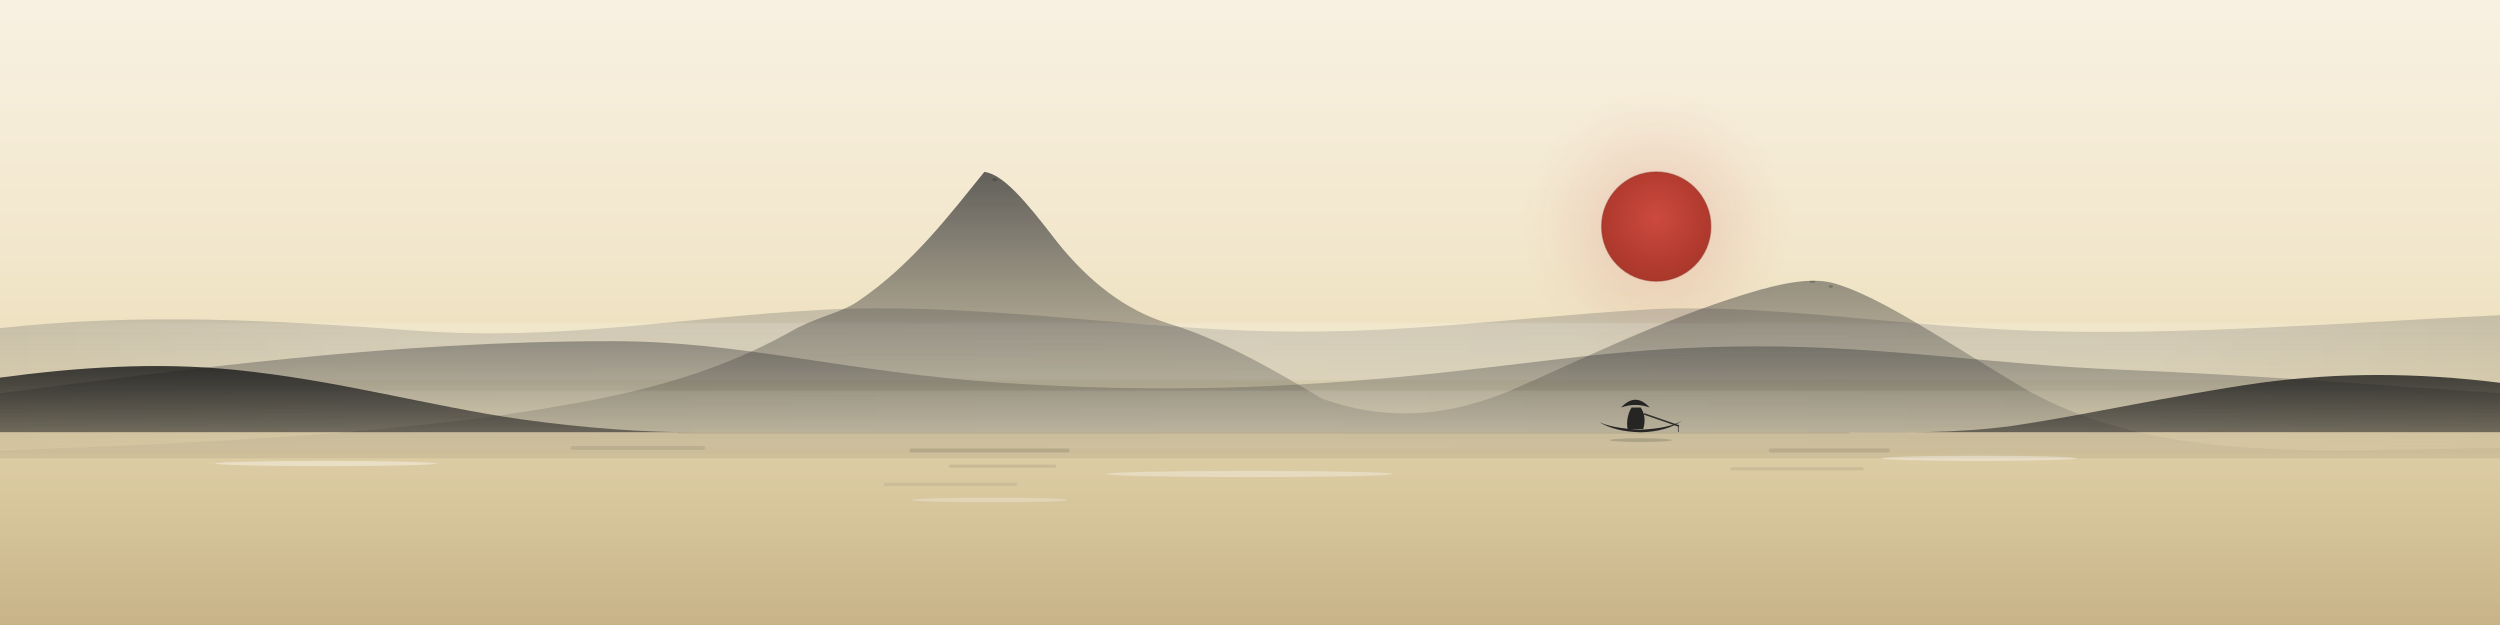
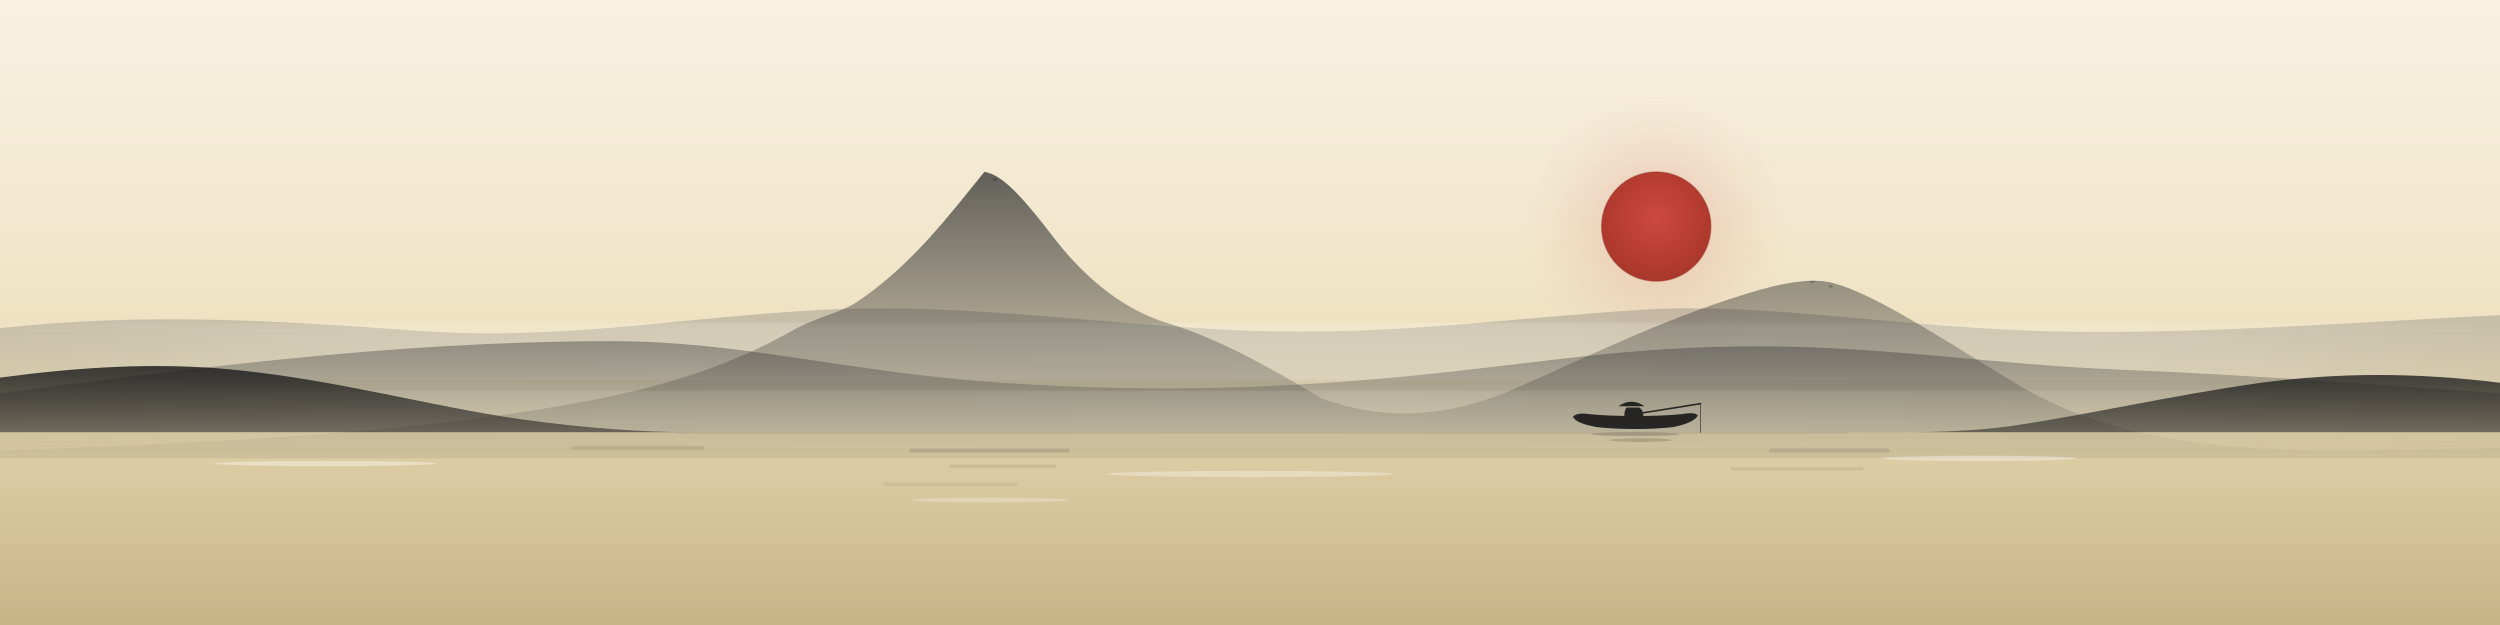
<svg xmlns="http://www.w3.org/2000/svg" width="1920" height="480" viewBox="0 0 1920 480" preserveAspectRatio="xMidYMid slice" role="img" aria-label="水墨山水：远山如黛，孤舟横江">
  <defs>
    <linearGradient id="hSky" x1="0" y1="0" x2="0" y2="1">
      <stop offset="0" stop-color="#f8f1e2" />
      <stop offset="0.4" stop-color="#f2e7cc" />
      <stop offset="0.66" stop-color="#eadcb6" />
      <stop offset="1" stop-color="#dccaa2" />
    </linearGradient>
    <radialGradient id="hHalo">
      <stop offset="0" stop-color="#c94043" stop-opacity="0.26" />
      <stop offset="0.45" stop-color="#c94043" stop-opacity="0.10" />
      <stop offset="0.78" stop-color="#c94043" stop-opacity="0.03" />
      <stop offset="1" stop-color="#c94043" stop-opacity="0" />
    </radialGradient>
    <radialGradient id="hSun" cx="0.5" cy="0.42" r="0.62">
      <stop offset="0" stop-color="#cc4a40" />
      <stop offset="0.72" stop-color="#b23a2e" />
      <stop offset="1" stop-color="#a6372a" />
    </radialGradient>
    <linearGradient id="hFar" gradientUnits="userSpaceOnUse" x1="0" y1="218" x2="0" y2="352">
      <stop offset="0" stop-color="#6a6a6a" stop-opacity="0.36" />
      <stop offset="0.55" stop-color="#6a6a6a" stop-opacity="0.18" />
      <stop offset="1" stop-color="#6a6a6a" stop-opacity="0.04" />
    </linearGradient>
    <linearGradient id="hMid" gradientUnits="userSpaceOnUse" x1="0" y1="258" x2="0" y2="352">
      <stop offset="0" stop-color="#454545" stop-opacity="0.48" />
      <stop offset="0.6" stop-color="#454545" stop-opacity="0.20" />
      <stop offset="1" stop-color="#454545" stop-opacity="0.06" />
    </linearGradient>
    <linearGradient id="hMain" gradientUnits="userSpaceOnUse" x1="0" y1="132" x2="0" y2="352">
      <stop offset="0" stop-color="#2e2e2e" stop-opacity="0.74" />
      <stop offset="0.55" stop-color="#2e2e2e" stop-opacity="0.34" />
      <stop offset="1" stop-color="#2e2e2e" stop-opacity="0.10" />
    </linearGradient>
    <linearGradient id="hNear" gradientUnits="userSpaceOnUse" x1="0" y1="276" x2="0" y2="334">
      <stop offset="0" stop-color="#1a1a1a" stop-opacity="0.86" />
      <stop offset="1" stop-color="#1a1a1a" stop-opacity="0.50" />
    </linearGradient>
    <linearGradient id="hWater" gradientUnits="userSpaceOnUse" x1="0" y1="332" x2="0" y2="480">
      <stop offset="0" stop-color="#d7c69d" stop-opacity="0.52" />
      <stop offset="1" stop-color="#c3ae80" stop-opacity="0.80" />
    </linearGradient>
    <linearGradient id="hMist" gradientUnits="userSpaceOnUse" x1="0" y1="0" x2="1920" y2="0">
      <stop offset="0" stop-color="#ffffff" stop-opacity="0" />
      <stop offset="0.14" stop-color="#ffffff" stop-opacity="0.55" />
      <stop offset="0.5" stop-color="#ffffff" stop-opacity="0.8" />
      <stop offset="0.86" stop-color="#ffffff" stop-opacity="0.55" />
      <stop offset="1" stop-color="#ffffff" stop-opacity="0" />
    </linearGradient>
    <filter id="hSoften" x="-5%" y="-60%" width="110%" height="220%">
      <feGaussianBlur stdDeviation="0.9" />
    </filter>
    <clipPath id="hMainClip">
      <path d="M0,346 C170,340 320,332 440,310 C520,296 570,276 612,252 C632,242 646,240 658,232 C700,204 730,164 756,132 C770,134 786,152 812,186 C836,216 864,238 896,248 C936,260 975,282 1015,306 C1065,324 1112,320 1160,300 C1215,276 1275,246 1340,226 C1372,216 1394,213 1410,218 C1444,228 1494,262 1554,298 C1624,338 1706,346 1800,346 L1920,344 L1920,352 L0,352 Z" />
    </clipPath>
  </defs>
  <rect width="1920" height="480" fill="url(#hSky)" />
  <circle cx="1272" cy="174" r="104" fill="url(#hHalo)" />
  <circle cx="1272" cy="174" r="42" fill="url(#hSun)" />
  <circle cx="1272" cy="174" r="42" fill="none" stroke="#8f3226" stroke-width="1" opacity="0.4" />
  <path d="M0,252 C110,240 210,246 320,254 C430,262 520,244 630,238 C740,232 850,250 960,254 C1070,258 1160,244 1260,238 C1350,232 1450,250 1560,254 C1670,258 1800,248 1920,242 L1920,352 L0,352 Z" fill="url(#hFar)" />
  <rect x="0" y="248" width="1920" height="44" fill="url(#hMist)" opacity="0.22" filter="url(#hSoften)" />
  <path d="M0,302 C140,284 300,262 470,262 C570,262 650,286 770,294 C890,302 990,298 1090,288 C1190,278 1250,266 1350,266 C1450,266 1530,280 1630,284 C1730,288 1830,296 1920,302 L1920,352 L0,352 Z" fill="url(#hMid)" />
  <path d="M0,346 C170,340 320,332 440,310 C520,296 570,276 612,252 C632,242 646,240 658,232 C700,204 730,164 756,132 C770,134 786,152 812,186 C836,216 864,238 896,248 C936,260 975,282 1015,306 C1065,324 1112,320 1160,300 C1215,276 1275,246 1340,226 C1372,216 1394,213 1410,218 C1444,228 1494,262 1554,298 C1624,338 1706,346 1800,346 L1920,344 L1920,352 L0,352 Z" fill="url(#hMain)" />
  <g clip-path="url(#hMainClip)" fill="#1a1a1a">
    <ellipse cx="748" cy="136" rx="2.4" ry="1.4" opacity="0.28" />
    <ellipse cx="764" cy="138" rx="2" ry="1.2" opacity="0.24" />
    <ellipse cx="736" cy="142" rx="2" ry="1.2" opacity="0.22" />
    <ellipse cx="1392" cy="216" rx="2.2" ry="1.3" opacity="0.26" />
    <ellipse cx="1406" cy="220" rx="1.8" ry="1.1" opacity="0.22" />
  </g>
  <rect x="0" y="300" width="1920" height="44" fill="url(#hMist)" opacity="0.15" filter="url(#hSoften)" />
  <path d="M0,290 C60,282 120,278 180,284 C260,292 330,312 400,322 C450,329 495,332 535,332 L0,332 Z" fill="url(#hNear)" />
  <path d="M1920,294 C1856,286 1796,286 1736,294 C1666,304 1606,318 1546,327 C1502,333 1460,332 1425,332 L1920,332 Z" fill="url(#hNear)" />
  <rect x="0" y="332" width="1920" height="148" fill="url(#hWater)" />
  <path d="M520,332.5 H1420" stroke="#464646" stroke-width="1" opacity="0.14" />
  <g stroke="#1a1a1a" stroke-linecap="round" fill="none">
    <path d="M700,346 H820" stroke-width="3" opacity="0.13" />
    <path d="M730,358 H810" stroke-width="2.5" opacity="0.09" />
    <path d="M680,372 H780" stroke-width="2.5" opacity="0.07" />
    <path d="M1360,346 H1450" stroke-width="3" opacity="0.11" />
    <path d="M1330,360 H1430" stroke-width="2.5" opacity="0.08" />
    <path d="M440,344 H540" stroke-width="3" opacity="0.10" />
  </g>
  <ellipse cx="1260" cy="338" rx="24" ry="1.4" fill="#1a1a1a" opacity="0.18" />
  <ellipse cx="250" cy="356" rx="85" ry="2" fill="#ffffff" opacity="0.38" />
  <ellipse cx="960" cy="364" rx="110" ry="2.4" fill="#ffffff" opacity="0.32" />
  <ellipse cx="1520" cy="352" rx="75" ry="2" fill="#ffffff" opacity="0.36" />
  <ellipse cx="760" cy="384" rx="60" ry="1.8" fill="#ffffff" opacity="0.25" />
-   <g fill="#1a1a1a" opacity="0.92">
-     <path d="M1228,324 Q1240,331.5 1260,332 Q1280,331.5 1292,323 Q1282,329 1260,330 Q1238,329 1228,324 Z" />
-     <path d="M1253,313 C1250,318 1249,324 1250,329.5 L1262,329.5 C1264,323 1263,317 1260,313 Z" />
-     <path d="M1245,313 Q1256,301 1267,313 Q1256,309 1245,313 Z" />
-   </g>
-   <g stroke="#1a1a1a" stroke-linecap="round" fill="none">
-     <path d="M1263,318 L1289,327" stroke-width="1.2" opacity="0.85" />
-     <path d="M1289,327 L1289,331.5" stroke-width="0.8" opacity="0.6" />
+   <g fill="#1a1a1a" opacity="0.92" transform="translate(1208,307)">
+     <path d="M35,5 Q45,-2 55,5 Z" />
+     <path d="M41,6 C39,10 39,14 41,17 L53,17 C55,12 54,8 51,6 Z" />
+     <path d="M54,10 L98,3" stroke="#1a1a1a" stroke-width="1.2" stroke-linecap="round" fill="none" />
+     <path d="M98,3 L98,25.5" stroke="#1a1a1a" stroke-width="0.8" opacity="0.6" fill="none" />
+     <path d="M0,13 C2,11 6,10 12,11 C30,13 66,13 84,11 C90,10 94,10 96,12 C94,16 87,19 77,21 C60,23 36,23 18,21 C8,19 2,17 0,13 Z" />
+     <ellipse cx="48" cy="26.5" rx="34" ry="1.5" opacity="0.22" />
  </g>
</svg>
